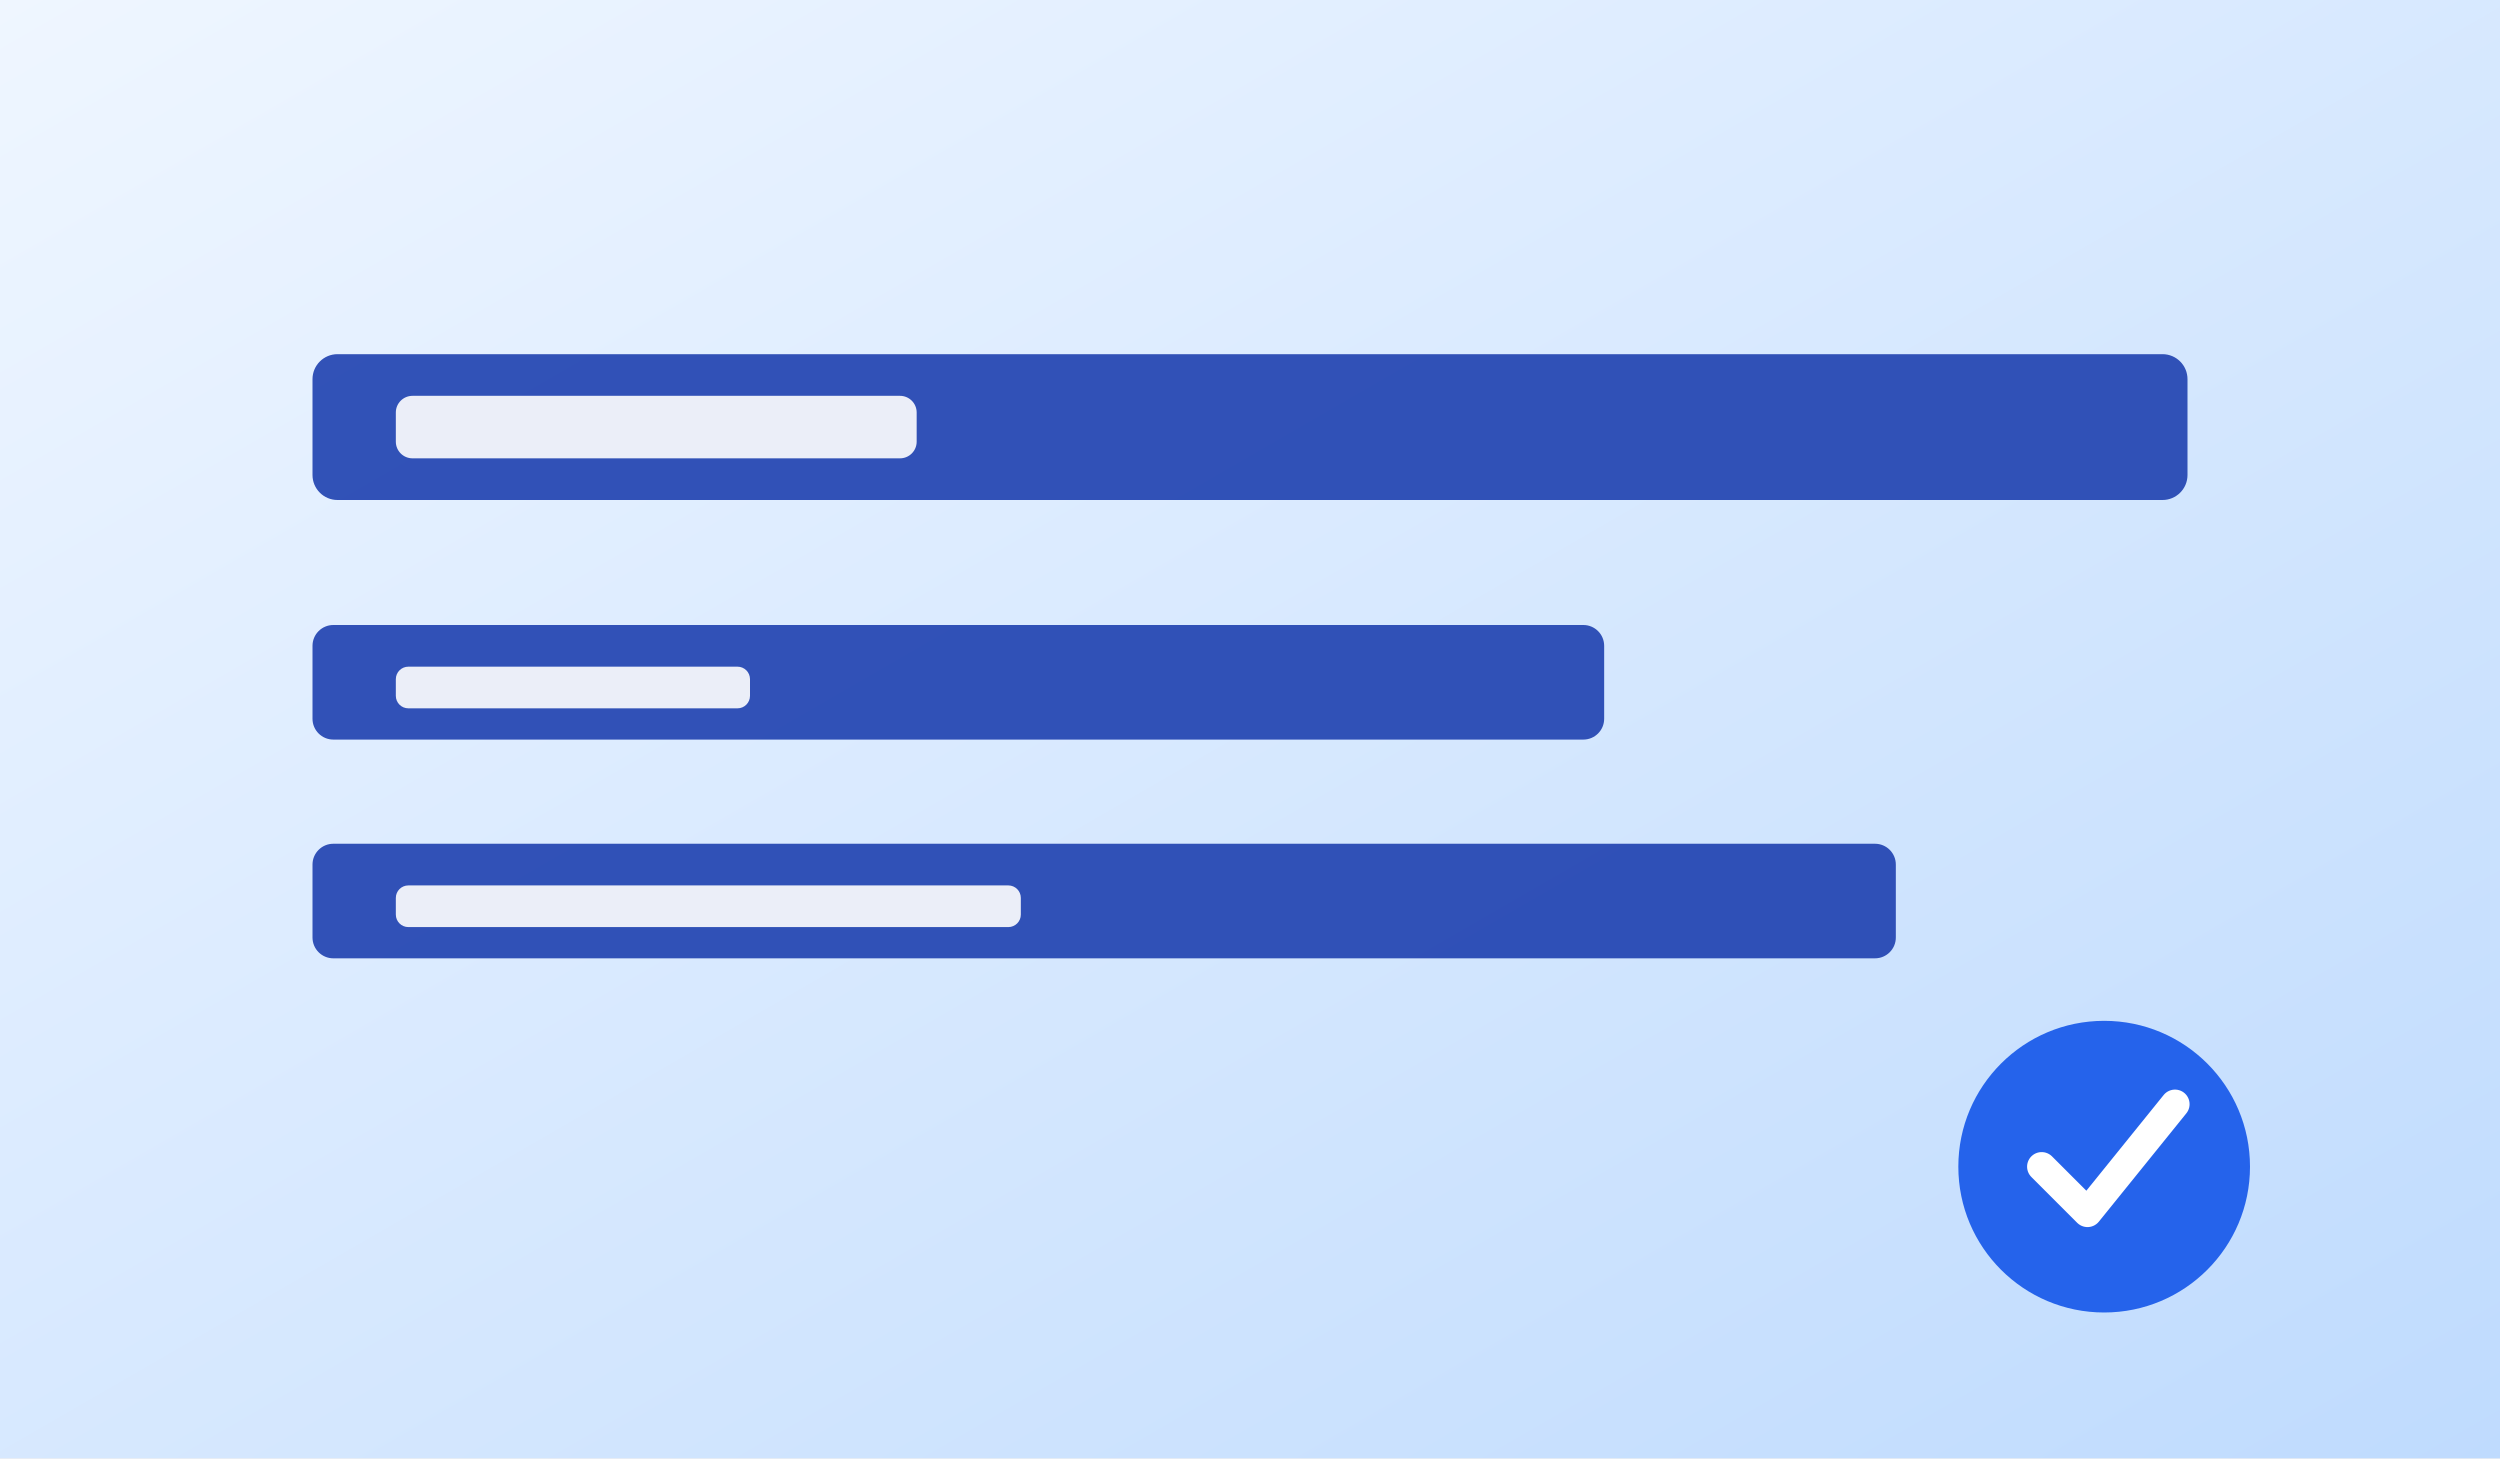
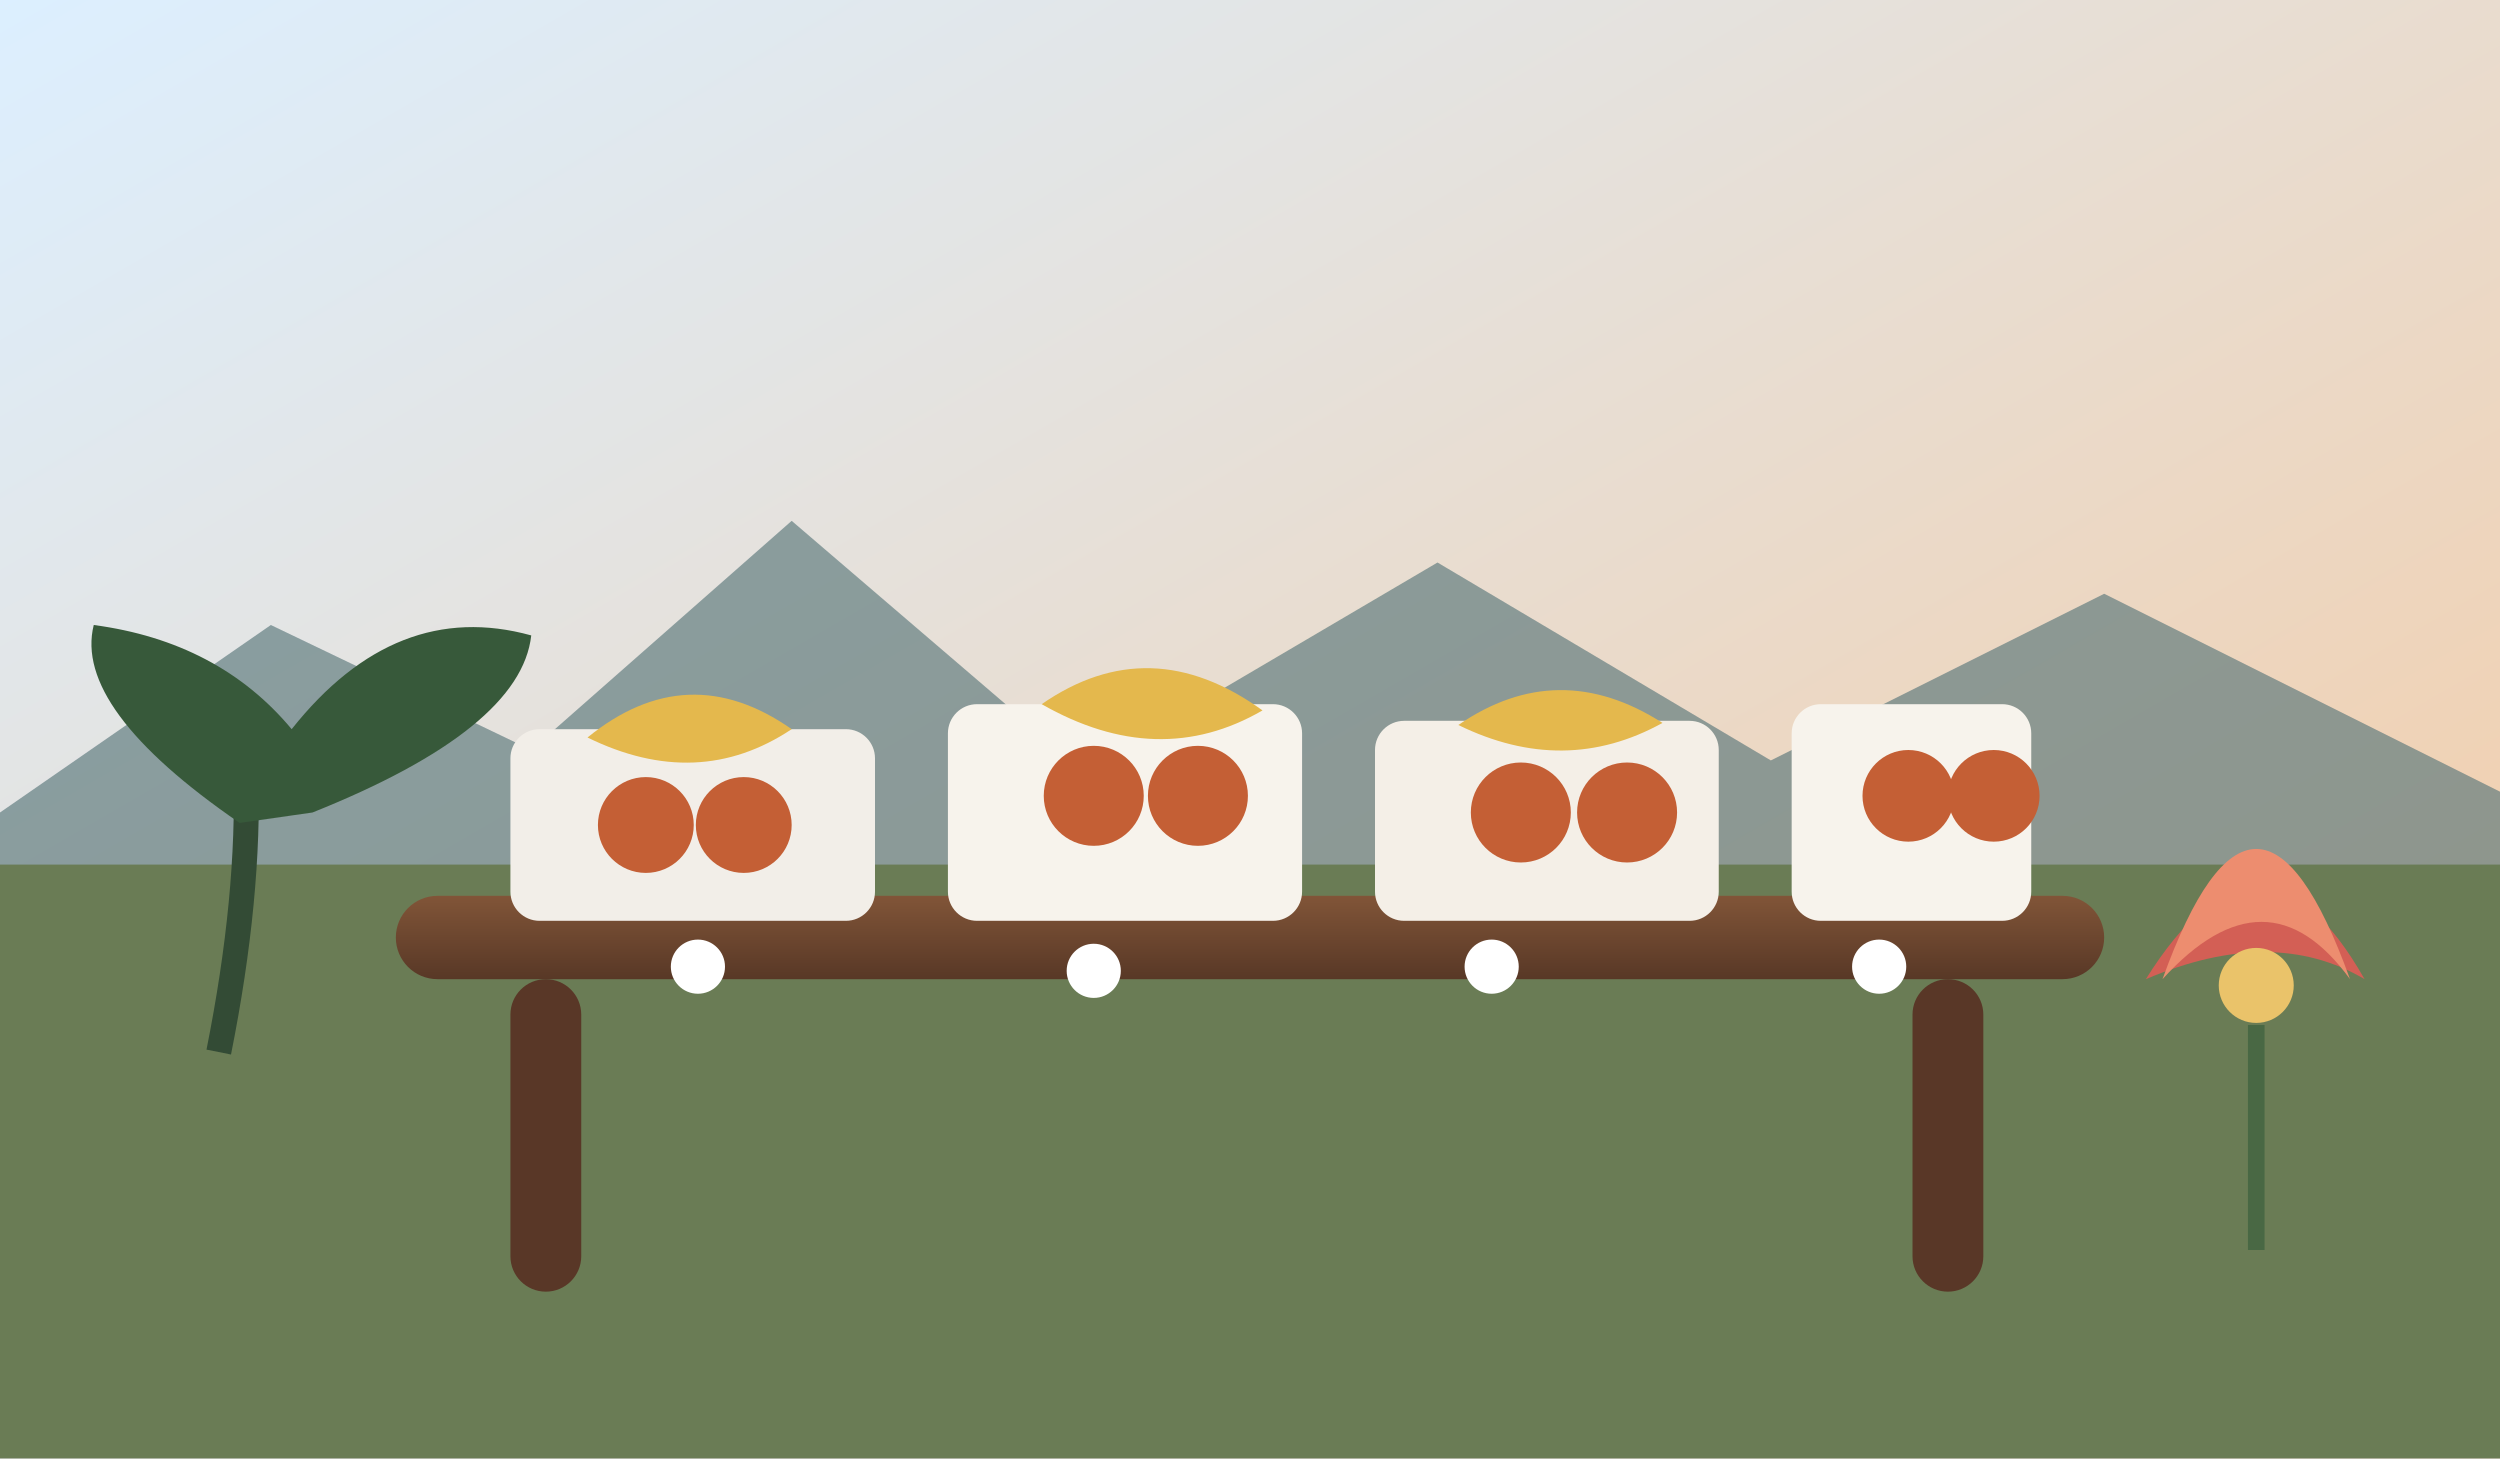
<svg xmlns="http://www.w3.org/2000/svg" viewBox="0 0 1200 700">
  <defs>
-     <linearGradient id="g" x1="0" y1="0" x2="1" y2="1">
-       <stop stop-color="#EFF6FF" />
-       <stop offset="1" stop-color="#BFDBFE" />
+     <linearGradient id="sky" x1="0" y1="0" x2="1" y2="1">
+       <stop stop-color="#dcefff" />
+       <stop offset="1" stop-color="#f6c99e" />
+     </linearGradient>
+     <linearGradient id="table" x1="0" y1="0" x2="0" y2="1">
+       <stop stop-color="#815538" />
+       <stop offset="1" stop-color="#583826" />
    </linearGradient>
  </defs>
-   <rect width="1200" height="700" fill="url(#g)" />
-   <g fill="#1E40AF" opacity=".9">
-     <rect x="150" y="170" width="900" height="70" rx="12" />
-     <rect x="150" y="300" width="620" height="55" rx="10" />
-     <rect x="150" y="405" width="760" height="55" rx="10" />
+   <rect width="1200" height="700" fill="url(#sky)" />
+   <path d="M0 390L130 300L255 360L380 250L520 370L690 270L850 365L1010 285L1200 380V700H0Z" fill="#59767a" opacity=".65" />
+   <rect y="415" width="1200" height="285" fill="#6a7c55" />
+   <path d="M105 505Q120 430 118 370" stroke="#334b35" stroke-width="12" fill="none" />
+   <path d="M115 395Q35 340 45 300Q105 308 140 350Q190 287 255 305Q250 350 150 390Z" fill="#37593a" />
+   <rect x="190" y="430" width="820" height="40" rx="20" fill="url(#table)" />
+   <rect x="245" y="470" width="34" height="150" rx="17" fill="#593727" />
+   <rect x="918" y="470" width="34" height="150" rx="17" fill="#593727" />
+   <rect x="245" y="350" width="175" height="92" rx="14" fill="#f2eee8" />
+   <rect x="455" y="338" width="170" height="104" rx="14" fill="#f7f3ec" />
+   <rect x="660" y="346" width="165" height="96" rx="14" fill="#f4efe7" />
+   <rect x="860" y="338" width="115" height="104" rx="14" fill="#f7f3ec" />
+   <g fill="#c45f35">
+     <circle cx="310" cy="396" r="23" />
+     <circle cx="357" cy="396" r="23" />
+     <circle cx="525" cy="382" r="24" />
+     <circle cx="575" cy="382" r="24" />
+     <circle cx="730" cy="390" r="24" />
+     <circle cx="781" cy="390" r="24" />
+     <circle cx="916" cy="382" r="22" />
+     <circle cx="957" cy="382" r="22" />
  </g>
-   <g fill="#fff" opacity=".9">
-     <rect x="190" y="190" width="250" height="30" rx="8" />
-     <rect x="190" y="320" width="170" height="20" rx="6" />
-     <rect x="190" y="425" width="300" height="20" rx="6" />
+   <g fill="#e4b84d">
+     <path d="M282 354Q330 315 380 350Q335 380 282 354Z" />
+     <path d="M500 338Q552 302 606 341Q556 370 500 338Z" />
+     <path d="M700 348Q748 315 798 347Q751 373 700 348Z" />
  </g>
-   <circle cx="1010" cy="560" r="70" fill="#2563EB" />
-   <path d="m980 560 22 22 42-52" fill="none" stroke="#fff" stroke-width="14" stroke-linecap="round" stroke-linejoin="round" />
+   <g fill="#fff">
+     <circle cx="335" cy="464" r="13" />
+     <circle cx="525" cy="466" r="13" />
+     <circle cx="716" cy="464" r="13" />
+     <circle cx="902" cy="464" r="13" />
+   </g>
+   <g transform="translate(1030 470)">
+     <path d="M0 0q55-88 105 0q-44-26-105 0Z" fill="#d35f55" />
+     <path d="M8 0q45-125 90 0q-40-55-90 0Z" fill="#ed8d6f" />
+     <circle cx="53" cy="3" r="18" fill="#eac36a" />
+     <path d="M53 22V130" stroke="#496844" stroke-width="8" />
+   </g>
</svg>
